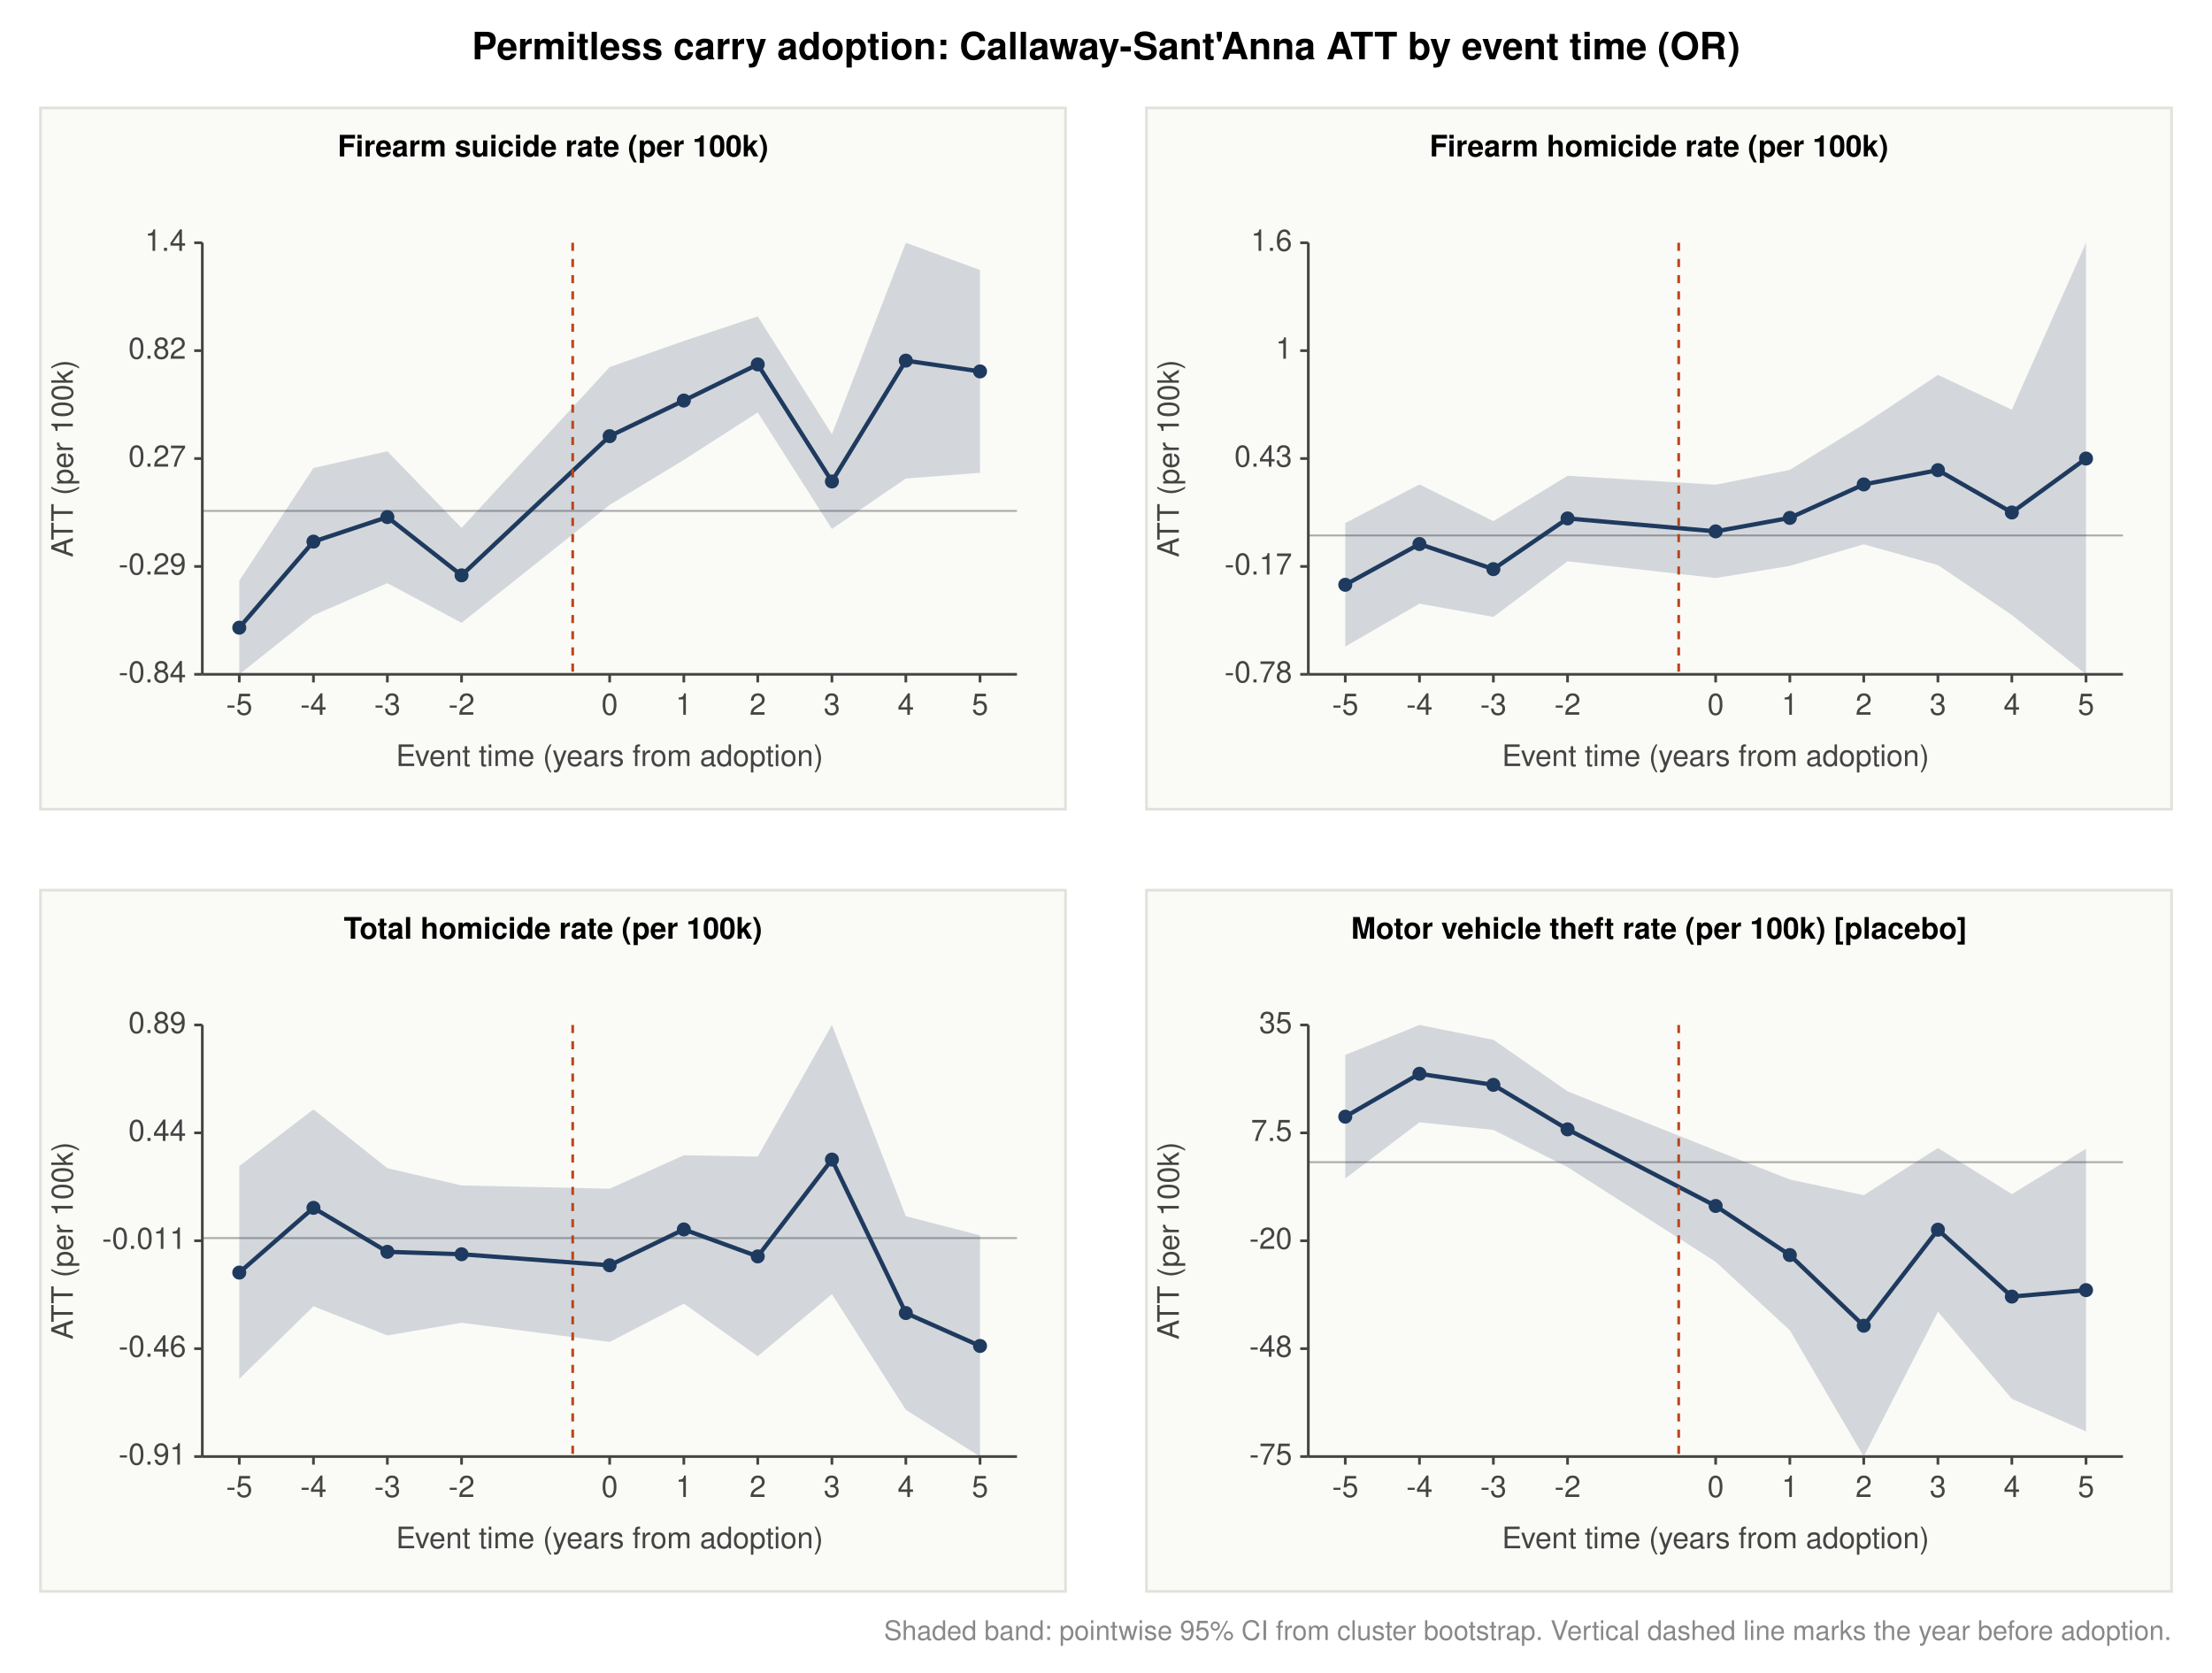
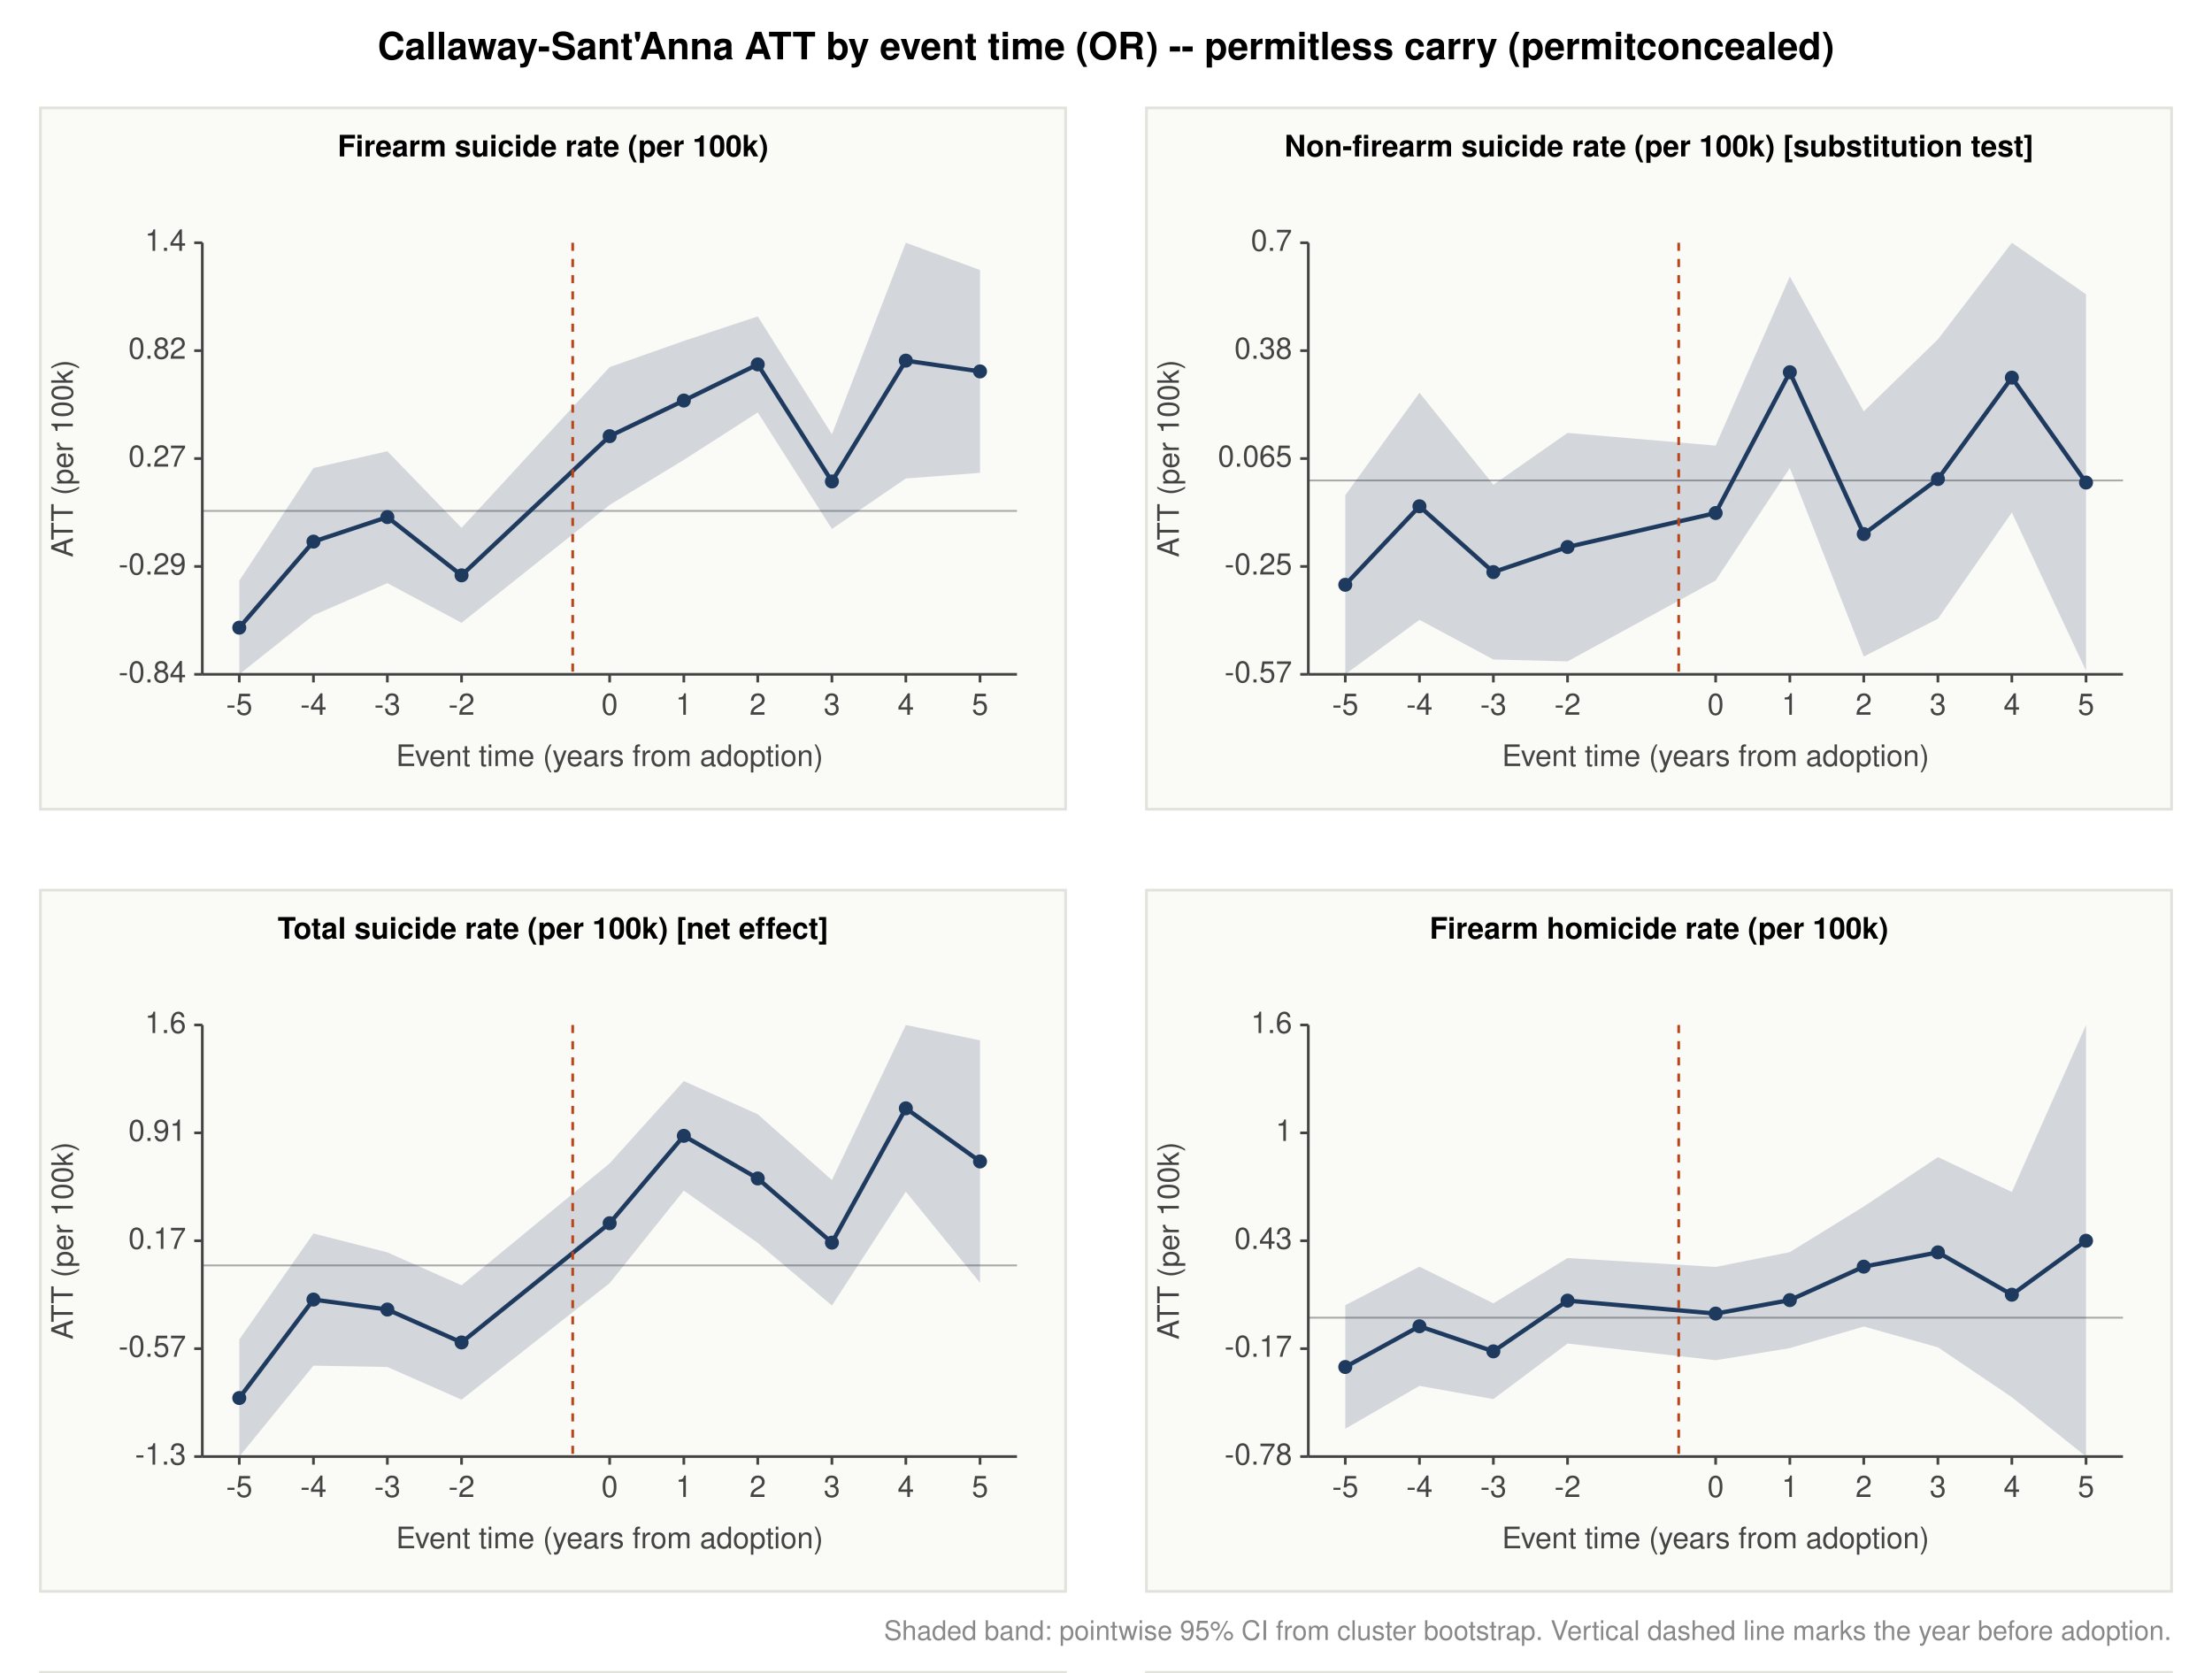
<svg xmlns="http://www.w3.org/2000/svg" viewBox="0 0 820 620" font-family="-apple-system, Segoe UI, Helvetica, Arial, sans-serif" font-size="11">
-   <text x="410.0" y="22" text-anchor="middle" font-size="14" font-weight="600">Permitless carry adoption: Callaway-Sant'Anna ATT by event time (OR)</text>
+   <text x="410.0" y="22" text-anchor="middle" font-size="14" font-weight="600">Callaway-Sant'Anna ATT by event time (OR) -- permitless carry (permitconcealed)</text>
  <rect x="15" y="40" width="380" height="260" fill="#fafaf7" stroke="#e2e2dc" />
  <text x="205.0" y="58" text-anchor="middle" font-weight="600">Firearm suicide rate (per 100k)</text>
  <line x1="75" y1="189.415" x2="377" y2="189.415" stroke="#aaaaaa" stroke-width="0.7" />
  <polygon points="88.7,215.3 116.2,173.5 143.6,167.3 171.1,195.7 226.0,136.1 253.5,126.4 280.9,117.3 308.4,161.0 335.8,90.0 363.3,100.1 363.3,175.3 335.8,177.4 308.4,196.1 280.9,152.9 253.5,170.5 226.0,187.2 171.1,230.9 143.6,216.2 116.2,228.1 88.7,250.0" fill="#1f3a5f" opacity="0.18" />
  <polyline points="88.7,232.7 116.2,200.8 143.6,191.7 171.1,213.3 226.0,161.7 253.5,148.5 280.9,135.1 308.4,178.5 335.8,133.7 363.3,137.7" fill="none" stroke="#1f3a5f" stroke-width="1.6" />
  <circle cx="88.7" cy="232.7" r="2.6" fill="#1f3a5f" />
  <circle cx="116.2" cy="200.8" r="2.6" fill="#1f3a5f" />
  <circle cx="143.6" cy="191.7" r="2.6" fill="#1f3a5f" />
  <circle cx="171.1" cy="213.3" r="2.6" fill="#1f3a5f" />
  <circle cx="226.0" cy="161.7" r="2.6" fill="#1f3a5f" />
  <circle cx="253.5" cy="148.5" r="2.6" fill="#1f3a5f" />
  <circle cx="280.9" cy="135.1" r="2.6" fill="#1f3a5f" />
  <circle cx="308.4" cy="178.5" r="2.6" fill="#1f3a5f" />
  <circle cx="335.8" cy="133.7" r="2.6" fill="#1f3a5f" />
  <circle cx="363.3" cy="137.7" r="2.6" fill="#1f3a5f" />
  <line x1="212.3" y1="90" x2="212.3" y2="250" stroke="#b9461a" stroke-dasharray="3 3" />
  <line x1="75" y1="250" x2="377" y2="250" stroke="#444" />
  <line x1="75" y1="90" x2="75" y2="250" stroke="#444" />
  <line x1="88.7" y1="250" x2="88.7" y2="253" stroke="#444" />
  <text x="88.7" y="265" text-anchor="middle" fill="#444">-5</text>
  <line x1="116.2" y1="250" x2="116.2" y2="253" stroke="#444" />
  <text x="116.2" y="265" text-anchor="middle" fill="#444">-4</text>
  <line x1="143.6" y1="250" x2="143.6" y2="253" stroke="#444" />
  <text x="143.6" y="265" text-anchor="middle" fill="#444">-3</text>
  <line x1="171.1" y1="250" x2="171.1" y2="253" stroke="#444" />
  <text x="171.1" y="265" text-anchor="middle" fill="#444">-2</text>
  <line x1="226.0" y1="250" x2="226.0" y2="253" stroke="#444" />
  <text x="226.0" y="265" text-anchor="middle" fill="#444">0</text>
  <line x1="253.5" y1="250" x2="253.5" y2="253" stroke="#444" />
  <text x="253.5" y="265" text-anchor="middle" fill="#444">1</text>
  <line x1="280.9" y1="250" x2="280.9" y2="253" stroke="#444" />
  <text x="280.9" y="265" text-anchor="middle" fill="#444">2</text>
  <line x1="308.4" y1="250" x2="308.4" y2="253" stroke="#444" />
  <text x="308.4" y="265" text-anchor="middle" fill="#444">3</text>
  <line x1="335.8" y1="250" x2="335.8" y2="253" stroke="#444" />
  <text x="335.8" y="265" text-anchor="middle" fill="#444">4</text>
  <line x1="363.3" y1="250" x2="363.3" y2="253" stroke="#444" />
  <text x="363.3" y="265" text-anchor="middle" fill="#444">5</text>
  <line x1="72" y1="250.0" x2="75" y2="250.0" stroke="#444" />
  <text x="69" y="253.0" text-anchor="end" fill="#444">-0.84</text>
  <line x1="72" y1="210.0" x2="75" y2="210.0" stroke="#444" />
  <text x="69" y="213.0" text-anchor="end" fill="#444">-0.29</text>
  <line x1="72" y1="170.0" x2="75" y2="170.0" stroke="#444" />
  <text x="69" y="173.0" text-anchor="end" fill="#444">0.27</text>
  <line x1="72" y1="130.0" x2="75" y2="130.0" stroke="#444" />
  <text x="69" y="133.0" text-anchor="end" fill="#444">0.82</text>
  <line x1="72" y1="90.0" x2="75" y2="90.0" stroke="#444" />
  <text x="69" y="93.0" text-anchor="end" fill="#444">1.4</text>
  <text x="226.0" y="284" text-anchor="middle" fill="#444">Event time (years from adoption)</text>
  <text x="27" y="170.0" text-anchor="middle" fill="#444" transform="rotate(-90 27 170.0)">ATT (per 100k)</text>
  <rect x="425" y="40" width="380" height="260" fill="#fafaf7" stroke="#e2e2dc" />
-   <text x="615.0" y="58" text-anchor="middle" font-weight="600">Firearm homicide rate (per 100k)</text>
-   <line x1="485" y1="198.518" x2="787" y2="198.518" stroke="#aaaaaa" stroke-width="0.7" />
-   <polygon points="498.7,193.9 526.2,179.6 553.6,193.2 581.1,176.4 636.0,179.7 663.5,174.2 690.9,157.3 718.4,139.0 745.8,151.9 773.3,90.0 773.3,250.0 745.8,228.0 718.4,209.5 690.9,201.8 663.5,209.8 636.0,214.3 581.1,208.1 553.6,228.7 526.2,223.8 498.7,239.7" fill="#1f3a5f" opacity="0.18" />
-   <polyline points="498.7,216.8 526.2,201.7 553.6,211.0 581.1,192.2 636.0,197.0 663.5,192.0 690.9,179.6 718.4,174.3 745.8,190.0 773.3,170.0" fill="none" stroke="#1f3a5f" stroke-width="1.6" />
+   <text x="615.0" y="58" text-anchor="middle" font-weight="600">Non-firearm suicide rate (per 100k) [substitution test]</text>
+   <line x1="485" y1="178.121" x2="787" y2="178.121" stroke="#aaaaaa" stroke-width="0.7" />
+   <polygon points="498.7,183.6 526.2,145.6 553.6,179.7 581.1,160.5 636.0,165.2 663.5,102.5 690.9,152.5 718.4,125.8 745.8,90.0 773.3,109.1 773.3,248.7 745.8,190.0 718.4,229.4 690.9,243.4 663.5,173.5 636.0,215.2 581.1,245.2 553.6,244.5 526.2,229.8 498.7,250.0" fill="#1f3a5f" opacity="0.18" />
+   <polyline points="498.7,216.8 526.2,187.7 553.6,212.1 581.1,202.8 636.0,190.2 663.5,138.0 690.9,198.0 718.4,177.6 745.8,140.0 773.3,178.9" fill="none" stroke="#1f3a5f" stroke-width="1.6" />
  <circle cx="498.7" cy="216.8" r="2.6" fill="#1f3a5f" />
-   <circle cx="526.2" cy="201.7" r="2.6" fill="#1f3a5f" />
-   <circle cx="553.6" cy="211.0" r="2.6" fill="#1f3a5f" />
-   <circle cx="581.1" cy="192.2" r="2.6" fill="#1f3a5f" />
-   <circle cx="636.0" cy="197.0" r="2.6" fill="#1f3a5f" />
-   <circle cx="663.5" cy="192.0" r="2.6" fill="#1f3a5f" />
-   <circle cx="690.9" cy="179.6" r="2.6" fill="#1f3a5f" />
-   <circle cx="718.4" cy="174.3" r="2.6" fill="#1f3a5f" />
-   <circle cx="745.8" cy="190.0" r="2.6" fill="#1f3a5f" />
-   <circle cx="773.3" cy="170.0" r="2.6" fill="#1f3a5f" />
+   <circle cx="526.2" cy="187.7" r="2.6" fill="#1f3a5f" />
+   <circle cx="553.6" cy="212.1" r="2.6" fill="#1f3a5f" />
+   <circle cx="581.1" cy="202.8" r="2.6" fill="#1f3a5f" />
+   <circle cx="636.0" cy="190.2" r="2.6" fill="#1f3a5f" />
+   <circle cx="663.5" cy="138.0" r="2.6" fill="#1f3a5f" />
+   <circle cx="690.9" cy="198.0" r="2.6" fill="#1f3a5f" />
+   <circle cx="718.4" cy="177.6" r="2.6" fill="#1f3a5f" />
+   <circle cx="745.8" cy="140.0" r="2.6" fill="#1f3a5f" />
+   <circle cx="773.3" cy="178.9" r="2.6" fill="#1f3a5f" />
  <line x1="622.3" y1="90" x2="622.3" y2="250" stroke="#b9461a" stroke-dasharray="3 3" />
  <line x1="485" y1="250" x2="787" y2="250" stroke="#444" />
  <line x1="485" y1="90" x2="485" y2="250" stroke="#444" />
  <line x1="498.7" y1="250" x2="498.7" y2="253" stroke="#444" />
  <text x="498.7" y="265" text-anchor="middle" fill="#444">-5</text>
  <line x1="526.2" y1="250" x2="526.2" y2="253" stroke="#444" />
  <text x="526.2" y="265" text-anchor="middle" fill="#444">-4</text>
  <line x1="553.6" y1="250" x2="553.6" y2="253" stroke="#444" />
  <text x="553.6" y="265" text-anchor="middle" fill="#444">-3</text>
  <line x1="581.1" y1="250" x2="581.1" y2="253" stroke="#444" />
  <text x="581.1" y="265" text-anchor="middle" fill="#444">-2</text>
  <line x1="636.0" y1="250" x2="636.0" y2="253" stroke="#444" />
  <text x="636.0" y="265" text-anchor="middle" fill="#444">0</text>
  <line x1="663.5" y1="250" x2="663.5" y2="253" stroke="#444" />
  <text x="663.5" y="265" text-anchor="middle" fill="#444">1</text>
  <line x1="690.9" y1="250" x2="690.9" y2="253" stroke="#444" />
  <text x="690.9" y="265" text-anchor="middle" fill="#444">2</text>
  <line x1="718.4" y1="250" x2="718.4" y2="253" stroke="#444" />
  <text x="718.4" y="265" text-anchor="middle" fill="#444">3</text>
  <line x1="745.8" y1="250" x2="745.8" y2="253" stroke="#444" />
  <text x="745.8" y="265" text-anchor="middle" fill="#444">4</text>
  <line x1="773.3" y1="250" x2="773.3" y2="253" stroke="#444" />
  <text x="773.3" y="265" text-anchor="middle" fill="#444">5</text>
  <line x1="482" y1="250.0" x2="485" y2="250.0" stroke="#444" />
-   <text x="479" y="253.0" text-anchor="end" fill="#444">-0.78</text>
+   <text x="479" y="253.0" text-anchor="end" fill="#444">-0.57</text>
  <line x1="482" y1="210.0" x2="485" y2="210.0" stroke="#444" />
-   <text x="479" y="213.0" text-anchor="end" fill="#444">-0.17</text>
+   <text x="479" y="213.0" text-anchor="end" fill="#444">-0.25</text>
  <line x1="482" y1="170.0" x2="485" y2="170.0" stroke="#444" />
-   <text x="479" y="173.0" text-anchor="end" fill="#444">0.43</text>
+   <text x="479" y="173.0" text-anchor="end" fill="#444">0.065</text>
  <line x1="482" y1="130.0" x2="485" y2="130.0" stroke="#444" />
-   <text x="479" y="133.0" text-anchor="end" fill="#444">1</text>
+   <text x="479" y="133.0" text-anchor="end" fill="#444">0.38</text>
  <line x1="482" y1="90.0" x2="485" y2="90.0" stroke="#444" />
-   <text x="479" y="93.0" text-anchor="end" fill="#444">1.6</text>
+   <text x="479" y="93.0" text-anchor="end" fill="#444">0.7</text>
  <text x="636.0" y="284" text-anchor="middle" fill="#444">Event time (years from adoption)</text>
  <text x="437" y="170.0" text-anchor="middle" fill="#444" transform="rotate(-90 437 170.0)">ATT (per 100k)</text>
  <rect x="15" y="330" width="380" height="260" fill="#fafaf7" stroke="#e2e2dc" />
-   <text x="205.0" y="348" text-anchor="middle" font-weight="600">Total homicide rate (per 100k)</text>
-   <line x1="75" y1="459.003" x2="377" y2="459.003" stroke="#aaaaaa" stroke-width="0.7" />
-   <polygon points="88.7,432.3 116.2,411.3 143.6,433.1 171.1,439.5 226.0,440.7 253.5,428.3 280.9,428.8 308.4,380.0 335.8,450.9 363.3,458.0 363.3,540.0 335.8,522.7 308.4,479.8 280.9,502.8 253.5,483.3 226.0,497.5 171.1,490.4 143.6,495.1 116.2,484.3 88.7,511.2" fill="#1f3a5f" opacity="0.18" />
-   <polyline points="88.7,471.8 116.2,447.8 143.6,464.1 171.1,465.0 226.0,469.1 253.5,455.8 280.9,465.8 308.4,429.9 335.8,486.8 363.3,499.0" fill="none" stroke="#1f3a5f" stroke-width="1.6" />
-   <circle cx="88.7" cy="471.8" r="2.6" fill="#1f3a5f" />
-   <circle cx="116.2" cy="447.8" r="2.6" fill="#1f3a5f" />
-   <circle cx="143.6" cy="464.1" r="2.6" fill="#1f3a5f" />
-   <circle cx="171.1" cy="465.0" r="2.6" fill="#1f3a5f" />
-   <circle cx="226.0" cy="469.1" r="2.6" fill="#1f3a5f" />
-   <circle cx="253.5" cy="455.8" r="2.6" fill="#1f3a5f" />
-   <circle cx="280.9" cy="465.8" r="2.6" fill="#1f3a5f" />
-   <circle cx="308.4" cy="429.9" r="2.6" fill="#1f3a5f" />
-   <circle cx="335.8" cy="486.8" r="2.6" fill="#1f3a5f" />
-   <circle cx="363.3" cy="499.0" r="2.6" fill="#1f3a5f" />
+   <text x="205.0" y="348" text-anchor="middle" font-weight="600">Total suicide rate (per 100k) [net effect]</text>
+   <line x1="75" y1="469.135" x2="377" y2="469.135" stroke="#aaaaaa" stroke-width="0.7" />
+   <polygon points="88.7,496.6 116.2,457.3 143.6,464.3 171.1,476.5 226.0,431.3 253.5,400.8 280.9,413.1 308.4,437.5 335.8,380.0 363.3,385.7 363.3,475.6 335.8,441.8 308.4,484.0 280.9,460.8 253.5,441.4 226.0,475.7 171.1,518.9 143.6,506.8 116.2,506.3 88.7,540.0" fill="#1f3a5f" opacity="0.18" />
+   <polyline points="88.7,518.3 116.2,481.8 143.6,485.5 171.1,497.7 226.0,453.5 253.5,421.1 280.9,436.9 308.4,460.7 335.8,410.9 363.3,430.6" fill="none" stroke="#1f3a5f" stroke-width="1.6" />
+   <circle cx="88.7" cy="518.3" r="2.6" fill="#1f3a5f" />
+   <circle cx="116.2" cy="481.8" r="2.6" fill="#1f3a5f" />
+   <circle cx="143.6" cy="485.5" r="2.6" fill="#1f3a5f" />
+   <circle cx="171.1" cy="497.7" r="2.6" fill="#1f3a5f" />
+   <circle cx="226.0" cy="453.5" r="2.6" fill="#1f3a5f" />
+   <circle cx="253.5" cy="421.1" r="2.6" fill="#1f3a5f" />
+   <circle cx="280.9" cy="436.9" r="2.6" fill="#1f3a5f" />
+   <circle cx="308.4" cy="460.7" r="2.6" fill="#1f3a5f" />
+   <circle cx="335.8" cy="410.9" r="2.6" fill="#1f3a5f" />
+   <circle cx="363.3" cy="430.6" r="2.6" fill="#1f3a5f" />
  <line x1="212.3" y1="380" x2="212.3" y2="540" stroke="#b9461a" stroke-dasharray="3 3" />
  <line x1="75" y1="540" x2="377" y2="540" stroke="#444" />
  <line x1="75" y1="380" x2="75" y2="540" stroke="#444" />
  <line x1="88.7" y1="540" x2="88.7" y2="543" stroke="#444" />
  <text x="88.7" y="555" text-anchor="middle" fill="#444">-5</text>
  <line x1="116.2" y1="540" x2="116.2" y2="543" stroke="#444" />
  <text x="116.2" y="555" text-anchor="middle" fill="#444">-4</text>
  <line x1="143.6" y1="540" x2="143.6" y2="543" stroke="#444" />
  <text x="143.6" y="555" text-anchor="middle" fill="#444">-3</text>
  <line x1="171.1" y1="540" x2="171.1" y2="543" stroke="#444" />
  <text x="171.1" y="555" text-anchor="middle" fill="#444">-2</text>
  <line x1="226.0" y1="540" x2="226.0" y2="543" stroke="#444" />
  <text x="226.0" y="555" text-anchor="middle" fill="#444">0</text>
  <line x1="253.5" y1="540" x2="253.5" y2="543" stroke="#444" />
  <text x="253.5" y="555" text-anchor="middle" fill="#444">1</text>
  <line x1="280.9" y1="540" x2="280.9" y2="543" stroke="#444" />
  <text x="280.9" y="555" text-anchor="middle" fill="#444">2</text>
  <line x1="308.4" y1="540" x2="308.4" y2="543" stroke="#444" />
  <text x="308.4" y="555" text-anchor="middle" fill="#444">3</text>
  <line x1="335.8" y1="540" x2="335.8" y2="543" stroke="#444" />
  <text x="335.8" y="555" text-anchor="middle" fill="#444">4</text>
  <line x1="363.3" y1="540" x2="363.3" y2="543" stroke="#444" />
  <text x="363.3" y="555" text-anchor="middle" fill="#444">5</text>
  <line x1="72" y1="540.0" x2="75" y2="540.0" stroke="#444" />
-   <text x="69" y="543.0" text-anchor="end" fill="#444">-0.91</text>
+   <text x="69" y="543.0" text-anchor="end" fill="#444">-1.3</text>
  <line x1="72" y1="500.0" x2="75" y2="500.0" stroke="#444" />
-   <text x="69" y="503.0" text-anchor="end" fill="#444">-0.46</text>
+   <text x="69" y="503.0" text-anchor="end" fill="#444">-0.57</text>
  <line x1="72" y1="460.0" x2="75" y2="460.0" stroke="#444" />
-   <text x="69" y="463.0" text-anchor="end" fill="#444">-0.011</text>
+   <text x="69" y="463.0" text-anchor="end" fill="#444">0.17</text>
  <line x1="72" y1="420.0" x2="75" y2="420.0" stroke="#444" />
-   <text x="69" y="423.0" text-anchor="end" fill="#444">0.44</text>
+   <text x="69" y="423.0" text-anchor="end" fill="#444">0.91</text>
  <line x1="72" y1="380.0" x2="75" y2="380.0" stroke="#444" />
-   <text x="69" y="383.0" text-anchor="end" fill="#444">0.89</text>
+   <text x="69" y="383.0" text-anchor="end" fill="#444">1.6</text>
  <text x="226.0" y="574" text-anchor="middle" fill="#444">Event time (years from adoption)</text>
  <text x="27" y="460.0" text-anchor="middle" fill="#444" transform="rotate(-90 27 460.0)">ATT (per 100k)</text>
  <rect x="425" y="330" width="380" height="260" fill="#fafaf7" stroke="#e2e2dc" />
-   <text x="615.0" y="348" text-anchor="middle" font-weight="600">Motor vehicle theft rate (per 100k) [placebo]</text>
-   <line x1="485" y1="430.866" x2="787" y2="430.866" stroke="#aaaaaa" stroke-width="0.7" />
-   <polygon points="498.7,391.1 526.2,380.0 553.6,385.5 581.1,404.6 636.0,426.5 663.5,437.3 690.9,443.1 718.4,425.6 745.8,442.7 773.3,425.9 773.3,530.7 745.8,518.6 718.4,486.3 690.9,540.0 663.5,493.2 636.0,467.8 581.1,432.7 553.6,418.9 526.2,416.1 498.7,436.9" fill="#1f3a5f" opacity="0.18" />
-   <polyline points="498.7,414.0 526.2,398.1 553.6,402.2 581.1,418.7 636.0,447.1 663.5,465.3 690.9,491.5 718.4,455.9 745.8,480.7 773.3,478.3" fill="none" stroke="#1f3a5f" stroke-width="1.6" />
-   <circle cx="498.7" cy="414.0" r="2.6" fill="#1f3a5f" />
-   <circle cx="526.2" cy="398.1" r="2.6" fill="#1f3a5f" />
-   <circle cx="553.6" cy="402.2" r="2.6" fill="#1f3a5f" />
-   <circle cx="581.1" cy="418.7" r="2.6" fill="#1f3a5f" />
-   <circle cx="636.0" cy="447.1" r="2.6" fill="#1f3a5f" />
-   <circle cx="663.5" cy="465.3" r="2.6" fill="#1f3a5f" />
-   <circle cx="690.9" cy="491.5" r="2.6" fill="#1f3a5f" />
-   <circle cx="718.4" cy="455.9" r="2.6" fill="#1f3a5f" />
-   <circle cx="745.8" cy="480.7" r="2.6" fill="#1f3a5f" />
-   <circle cx="773.3" cy="478.3" r="2.6" fill="#1f3a5f" />
+   <text x="615.0" y="348" text-anchor="middle" font-weight="600">Firearm homicide rate (per 100k)</text>
+   <line x1="485" y1="488.518" x2="787" y2="488.518" stroke="#aaaaaa" stroke-width="0.7" />
+   <polygon points="498.7,483.9 526.2,469.6 553.6,483.2 581.1,466.4 636.0,469.7 663.5,464.2 690.9,447.3 718.4,429.0 745.8,441.9 773.3,380.0 773.3,540.0 745.8,518.0 718.4,499.5 690.9,491.8 663.5,499.8 636.0,504.3 581.1,498.1 553.6,518.7 526.2,513.8 498.7,529.7" fill="#1f3a5f" opacity="0.18" />
+   <polyline points="498.7,506.8 526.2,491.7 553.6,501.0 581.1,482.2 636.0,487.0 663.5,482.0 690.9,469.6 718.4,464.3 745.8,480.0 773.3,460.0" fill="none" stroke="#1f3a5f" stroke-width="1.6" />
+   <circle cx="498.7" cy="506.8" r="2.6" fill="#1f3a5f" />
+   <circle cx="526.2" cy="491.7" r="2.6" fill="#1f3a5f" />
+   <circle cx="553.6" cy="501.0" r="2.6" fill="#1f3a5f" />
+   <circle cx="581.1" cy="482.2" r="2.6" fill="#1f3a5f" />
+   <circle cx="636.0" cy="487.0" r="2.6" fill="#1f3a5f" />
+   <circle cx="663.5" cy="482.0" r="2.6" fill="#1f3a5f" />
+   <circle cx="690.9" cy="469.6" r="2.6" fill="#1f3a5f" />
+   <circle cx="718.4" cy="464.3" r="2.6" fill="#1f3a5f" />
+   <circle cx="745.8" cy="480.0" r="2.6" fill="#1f3a5f" />
+   <circle cx="773.3" cy="460.0" r="2.6" fill="#1f3a5f" />
  <line x1="622.3" y1="380" x2="622.3" y2="540" stroke="#b9461a" stroke-dasharray="3 3" />
  <line x1="485" y1="540" x2="787" y2="540" stroke="#444" />
  <line x1="485" y1="380" x2="485" y2="540" stroke="#444" />
  <line x1="498.7" y1="540" x2="498.7" y2="543" stroke="#444" />
  <text x="498.7" y="555" text-anchor="middle" fill="#444">-5</text>
  <line x1="526.2" y1="540" x2="526.2" y2="543" stroke="#444" />
  <text x="526.2" y="555" text-anchor="middle" fill="#444">-4</text>
  <line x1="553.6" y1="540" x2="553.6" y2="543" stroke="#444" />
  <text x="553.6" y="555" text-anchor="middle" fill="#444">-3</text>
  <line x1="581.1" y1="540" x2="581.1" y2="543" stroke="#444" />
  <text x="581.1" y="555" text-anchor="middle" fill="#444">-2</text>
  <line x1="636.0" y1="540" x2="636.0" y2="543" stroke="#444" />
  <text x="636.0" y="555" text-anchor="middle" fill="#444">0</text>
  <line x1="663.5" y1="540" x2="663.5" y2="543" stroke="#444" />
  <text x="663.5" y="555" text-anchor="middle" fill="#444">1</text>
  <line x1="690.9" y1="540" x2="690.9" y2="543" stroke="#444" />
  <text x="690.9" y="555" text-anchor="middle" fill="#444">2</text>
  <line x1="718.4" y1="540" x2="718.4" y2="543" stroke="#444" />
  <text x="718.4" y="555" text-anchor="middle" fill="#444">3</text>
  <line x1="745.8" y1="540" x2="745.8" y2="543" stroke="#444" />
  <text x="745.8" y="555" text-anchor="middle" fill="#444">4</text>
  <line x1="773.3" y1="540" x2="773.3" y2="543" stroke="#444" />
  <text x="773.3" y="555" text-anchor="middle" fill="#444">5</text>
  <line x1="482" y1="540.0" x2="485" y2="540.0" stroke="#444" />
-   <text x="479" y="543.0" text-anchor="end" fill="#444">-75</text>
+   <text x="479" y="543.0" text-anchor="end" fill="#444">-0.78</text>
  <line x1="482" y1="500.0" x2="485" y2="500.0" stroke="#444" />
-   <text x="479" y="503.0" text-anchor="end" fill="#444">-48</text>
+   <text x="479" y="503.0" text-anchor="end" fill="#444">-0.17</text>
  <line x1="482" y1="460.0" x2="485" y2="460.0" stroke="#444" />
-   <text x="479" y="463.0" text-anchor="end" fill="#444">-20</text>
+   <text x="479" y="463.0" text-anchor="end" fill="#444">0.43</text>
  <line x1="482" y1="420.0" x2="485" y2="420.0" stroke="#444" />
-   <text x="479" y="423.0" text-anchor="end" fill="#444">7.5</text>
+   <text x="479" y="423.0" text-anchor="end" fill="#444">1</text>
  <line x1="482" y1="380.0" x2="485" y2="380.0" stroke="#444" />
-   <text x="479" y="383.0" text-anchor="end" fill="#444">35</text>
+   <text x="479" y="383.0" text-anchor="end" fill="#444">1.6</text>
  <text x="636.0" y="574" text-anchor="middle" fill="#444">Event time (years from adoption)</text>
  <text x="437" y="460.0" text-anchor="middle" fill="#444" transform="rotate(-90 437 460.0)">ATT (per 100k)</text>
+   <rect x="15" y="620" width="380" height="260" fill="#fafaf7" stroke="#e2e2dc" />
+   <text x="205.0" y="638" text-anchor="middle" font-weight="600">Total homicide rate (per 100k)</text>
+   <line x1="75" y1="749.003" x2="377" y2="749.003" stroke="#aaaaaa" stroke-width="0.7" />
+   <polygon points="88.7,722.3 116.2,701.3 143.6,723.1 171.1,729.5 226.0,730.7 253.5,718.3 280.9,718.8 308.4,670.0 335.8,740.9 363.3,748.0 363.3,830.0 335.8,812.7 308.4,769.8 280.9,792.8 253.5,773.3 226.0,787.5 171.1,780.4 143.6,785.1 116.2,774.3 88.7,801.2" fill="#1f3a5f" opacity="0.18" />
+   <polyline points="88.7,761.8 116.2,737.8 143.6,754.1 171.1,755.0 226.0,759.1 253.5,745.8 280.9,755.8 308.4,719.9 335.8,776.8 363.3,789.0" fill="none" stroke="#1f3a5f" stroke-width="1.6" />
+   <circle cx="88.7" cy="761.8" r="2.6" fill="#1f3a5f" />
+   <circle cx="116.2" cy="737.8" r="2.6" fill="#1f3a5f" />
+   <circle cx="143.6" cy="754.1" r="2.6" fill="#1f3a5f" />
+   <circle cx="171.1" cy="755.0" r="2.6" fill="#1f3a5f" />
+   <circle cx="226.0" cy="759.1" r="2.6" fill="#1f3a5f" />
+   <circle cx="253.5" cy="745.8" r="2.6" fill="#1f3a5f" />
+   <circle cx="280.9" cy="755.8" r="2.6" fill="#1f3a5f" />
+   <circle cx="308.4" cy="719.9" r="2.6" fill="#1f3a5f" />
+   <circle cx="335.8" cy="776.8" r="2.6" fill="#1f3a5f" />
+   <circle cx="363.3" cy="789.0" r="2.6" fill="#1f3a5f" />
+   <line x1="212.3" y1="670" x2="212.3" y2="830" stroke="#b9461a" stroke-dasharray="3 3" />
+   <line x1="75" y1="830" x2="377" y2="830" stroke="#444" />
+   <line x1="75" y1="670" x2="75" y2="830" stroke="#444" />
+   <line x1="88.7" y1="830" x2="88.7" y2="833" stroke="#444" />
+   <text x="88.7" y="845" text-anchor="middle" fill="#444">-5</text>
+   <line x1="116.2" y1="830" x2="116.2" y2="833" stroke="#444" />
+   <text x="116.2" y="845" text-anchor="middle" fill="#444">-4</text>
+   <line x1="143.6" y1="830" x2="143.6" y2="833" stroke="#444" />
+   <text x="143.6" y="845" text-anchor="middle" fill="#444">-3</text>
+   <line x1="171.1" y1="830" x2="171.1" y2="833" stroke="#444" />
+   <text x="171.1" y="845" text-anchor="middle" fill="#444">-2</text>
+   <line x1="226.0" y1="830" x2="226.0" y2="833" stroke="#444" />
+   <text x="226.0" y="845" text-anchor="middle" fill="#444">0</text>
+   <line x1="253.5" y1="830" x2="253.5" y2="833" stroke="#444" />
+   <text x="253.5" y="845" text-anchor="middle" fill="#444">1</text>
+   <line x1="280.9" y1="830" x2="280.9" y2="833" stroke="#444" />
+   <text x="280.9" y="845" text-anchor="middle" fill="#444">2</text>
+   <line x1="308.4" y1="830" x2="308.4" y2="833" stroke="#444" />
+   <text x="308.4" y="845" text-anchor="middle" fill="#444">3</text>
+   <line x1="335.8" y1="830" x2="335.8" y2="833" stroke="#444" />
+   <text x="335.8" y="845" text-anchor="middle" fill="#444">4</text>
+   <line x1="363.3" y1="830" x2="363.3" y2="833" stroke="#444" />
+   <text x="363.3" y="845" text-anchor="middle" fill="#444">5</text>
+   <line x1="72" y1="830.0" x2="75" y2="830.0" stroke="#444" />
+   <text x="69" y="833.0" text-anchor="end" fill="#444">-0.91</text>
+   <line x1="72" y1="790.0" x2="75" y2="790.0" stroke="#444" />
+   <text x="69" y="793.0" text-anchor="end" fill="#444">-0.46</text>
+   <line x1="72" y1="750.0" x2="75" y2="750.0" stroke="#444" />
+   <text x="69" y="753.0" text-anchor="end" fill="#444">-0.011</text>
+   <line x1="72" y1="710.0" x2="75" y2="710.0" stroke="#444" />
+   <text x="69" y="713.0" text-anchor="end" fill="#444">0.44</text>
+   <line x1="72" y1="670.0" x2="75" y2="670.0" stroke="#444" />
+   <text x="69" y="673.0" text-anchor="end" fill="#444">0.89</text>
+   <text x="226.0" y="864" text-anchor="middle" fill="#444">Event time (years from adoption)</text>
+   <text x="27" y="750.0" text-anchor="middle" fill="#444" transform="rotate(-90 27 750.0)">ATT (per 100k)</text>
+   <rect x="425" y="620" width="380" height="260" fill="#fafaf7" stroke="#e2e2dc" />
+   <text x="615.0" y="638" text-anchor="middle" font-weight="600">Motor vehicle theft rate (per 100k) [placebo]</text>
+   <line x1="485" y1="720.866" x2="787" y2="720.866" stroke="#aaaaaa" stroke-width="0.7" />
+   <polygon points="498.7,681.1 526.2,670.0 553.6,675.5 581.1,694.6 636.0,716.5 663.5,727.3 690.9,733.1 718.4,715.6 745.8,732.7 773.3,715.9 773.3,820.7 745.8,808.6 718.4,776.3 690.9,830.0 663.5,783.2 636.0,757.8 581.1,722.7 553.6,708.9 526.2,706.1 498.7,726.9" fill="#1f3a5f" opacity="0.18" />
+   <polyline points="498.7,704.0 526.2,688.1 553.6,692.2 581.1,708.7 636.0,737.1 663.5,755.3 690.9,781.5 718.4,745.9 745.8,770.7 773.3,768.3" fill="none" stroke="#1f3a5f" stroke-width="1.6" />
+   <circle cx="498.7" cy="704.0" r="2.6" fill="#1f3a5f" />
+   <circle cx="526.2" cy="688.1" r="2.6" fill="#1f3a5f" />
+   <circle cx="553.6" cy="692.2" r="2.6" fill="#1f3a5f" />
+   <circle cx="581.1" cy="708.7" r="2.6" fill="#1f3a5f" />
+   <circle cx="636.0" cy="737.1" r="2.6" fill="#1f3a5f" />
+   <circle cx="663.5" cy="755.3" r="2.6" fill="#1f3a5f" />
+   <circle cx="690.9" cy="781.5" r="2.6" fill="#1f3a5f" />
+   <circle cx="718.4" cy="745.9" r="2.6" fill="#1f3a5f" />
+   <circle cx="745.8" cy="770.7" r="2.6" fill="#1f3a5f" />
+   <circle cx="773.3" cy="768.3" r="2.6" fill="#1f3a5f" />
+   <line x1="622.3" y1="670" x2="622.3" y2="830" stroke="#b9461a" stroke-dasharray="3 3" />
+   <line x1="485" y1="830" x2="787" y2="830" stroke="#444" />
+   <line x1="485" y1="670" x2="485" y2="830" stroke="#444" />
+   <line x1="498.7" y1="830" x2="498.7" y2="833" stroke="#444" />
+   <text x="498.7" y="845" text-anchor="middle" fill="#444">-5</text>
+   <line x1="526.2" y1="830" x2="526.2" y2="833" stroke="#444" />
+   <text x="526.2" y="845" text-anchor="middle" fill="#444">-4</text>
+   <line x1="553.6" y1="830" x2="553.6" y2="833" stroke="#444" />
+   <text x="553.6" y="845" text-anchor="middle" fill="#444">-3</text>
+   <line x1="581.1" y1="830" x2="581.1" y2="833" stroke="#444" />
+   <text x="581.1" y="845" text-anchor="middle" fill="#444">-2</text>
+   <line x1="636.0" y1="830" x2="636.0" y2="833" stroke="#444" />
+   <text x="636.0" y="845" text-anchor="middle" fill="#444">0</text>
+   <line x1="663.5" y1="830" x2="663.5" y2="833" stroke="#444" />
+   <text x="663.5" y="845" text-anchor="middle" fill="#444">1</text>
+   <line x1="690.9" y1="830" x2="690.9" y2="833" stroke="#444" />
+   <text x="690.9" y="845" text-anchor="middle" fill="#444">2</text>
+   <line x1="718.4" y1="830" x2="718.4" y2="833" stroke="#444" />
+   <text x="718.4" y="845" text-anchor="middle" fill="#444">3</text>
+   <line x1="745.8" y1="830" x2="745.8" y2="833" stroke="#444" />
+   <text x="745.8" y="845" text-anchor="middle" fill="#444">4</text>
+   <line x1="773.3" y1="830" x2="773.3" y2="833" stroke="#444" />
+   <text x="773.3" y="845" text-anchor="middle" fill="#444">5</text>
+   <line x1="482" y1="830.0" x2="485" y2="830.0" stroke="#444" />
+   <text x="479" y="833.0" text-anchor="end" fill="#444">-75</text>
+   <line x1="482" y1="790.0" x2="485" y2="790.0" stroke="#444" />
+   <text x="479" y="793.0" text-anchor="end" fill="#444">-48</text>
+   <line x1="482" y1="750.0" x2="485" y2="750.0" stroke="#444" />
+   <text x="479" y="753.0" text-anchor="end" fill="#444">-20</text>
+   <line x1="482" y1="710.0" x2="485" y2="710.0" stroke="#444" />
+   <text x="479" y="713.0" text-anchor="end" fill="#444">7.5</text>
+   <line x1="482" y1="670.0" x2="485" y2="670.0" stroke="#444" />
+   <text x="479" y="673.0" text-anchor="end" fill="#444">35</text>
+   <text x="636.0" y="864" text-anchor="middle" fill="#444">Event time (years from adoption)</text>
+   <text x="437" y="750.0" text-anchor="middle" fill="#444" transform="rotate(-90 437 750.0)">ATT (per 100k)</text>
  <text x="805" y="608" text-anchor="end" fill="#888" font-size="10">Shaded band: pointwise 95% CI from cluster bootstrap. Vertical dashed line marks the year before adoption.</text>
</svg>
